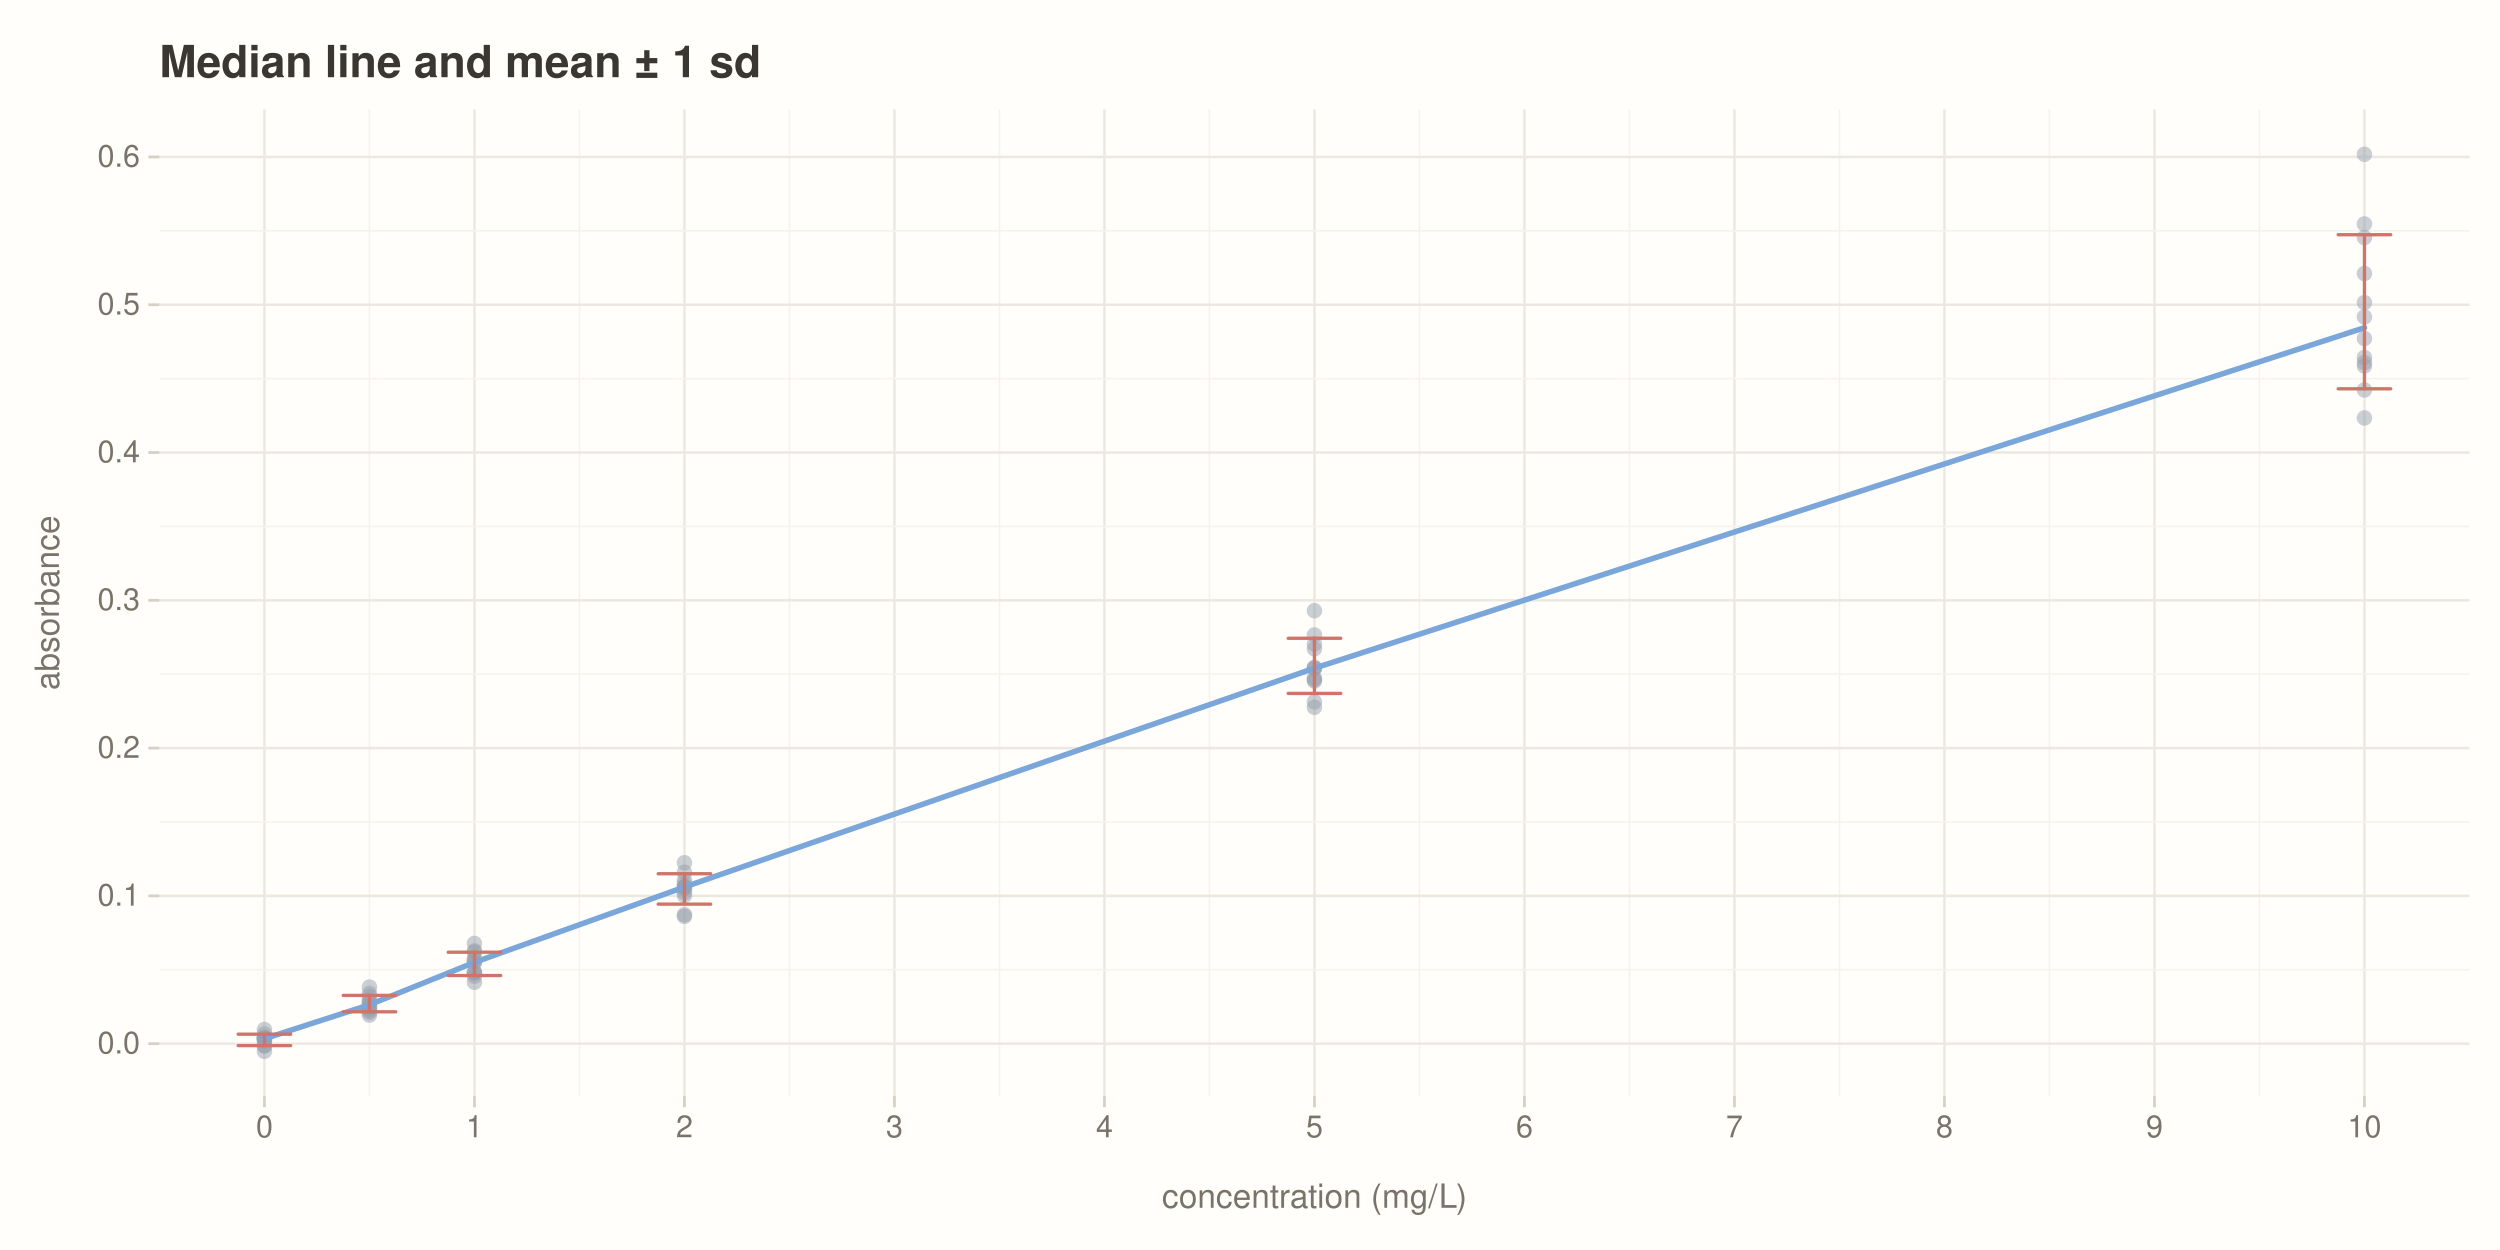
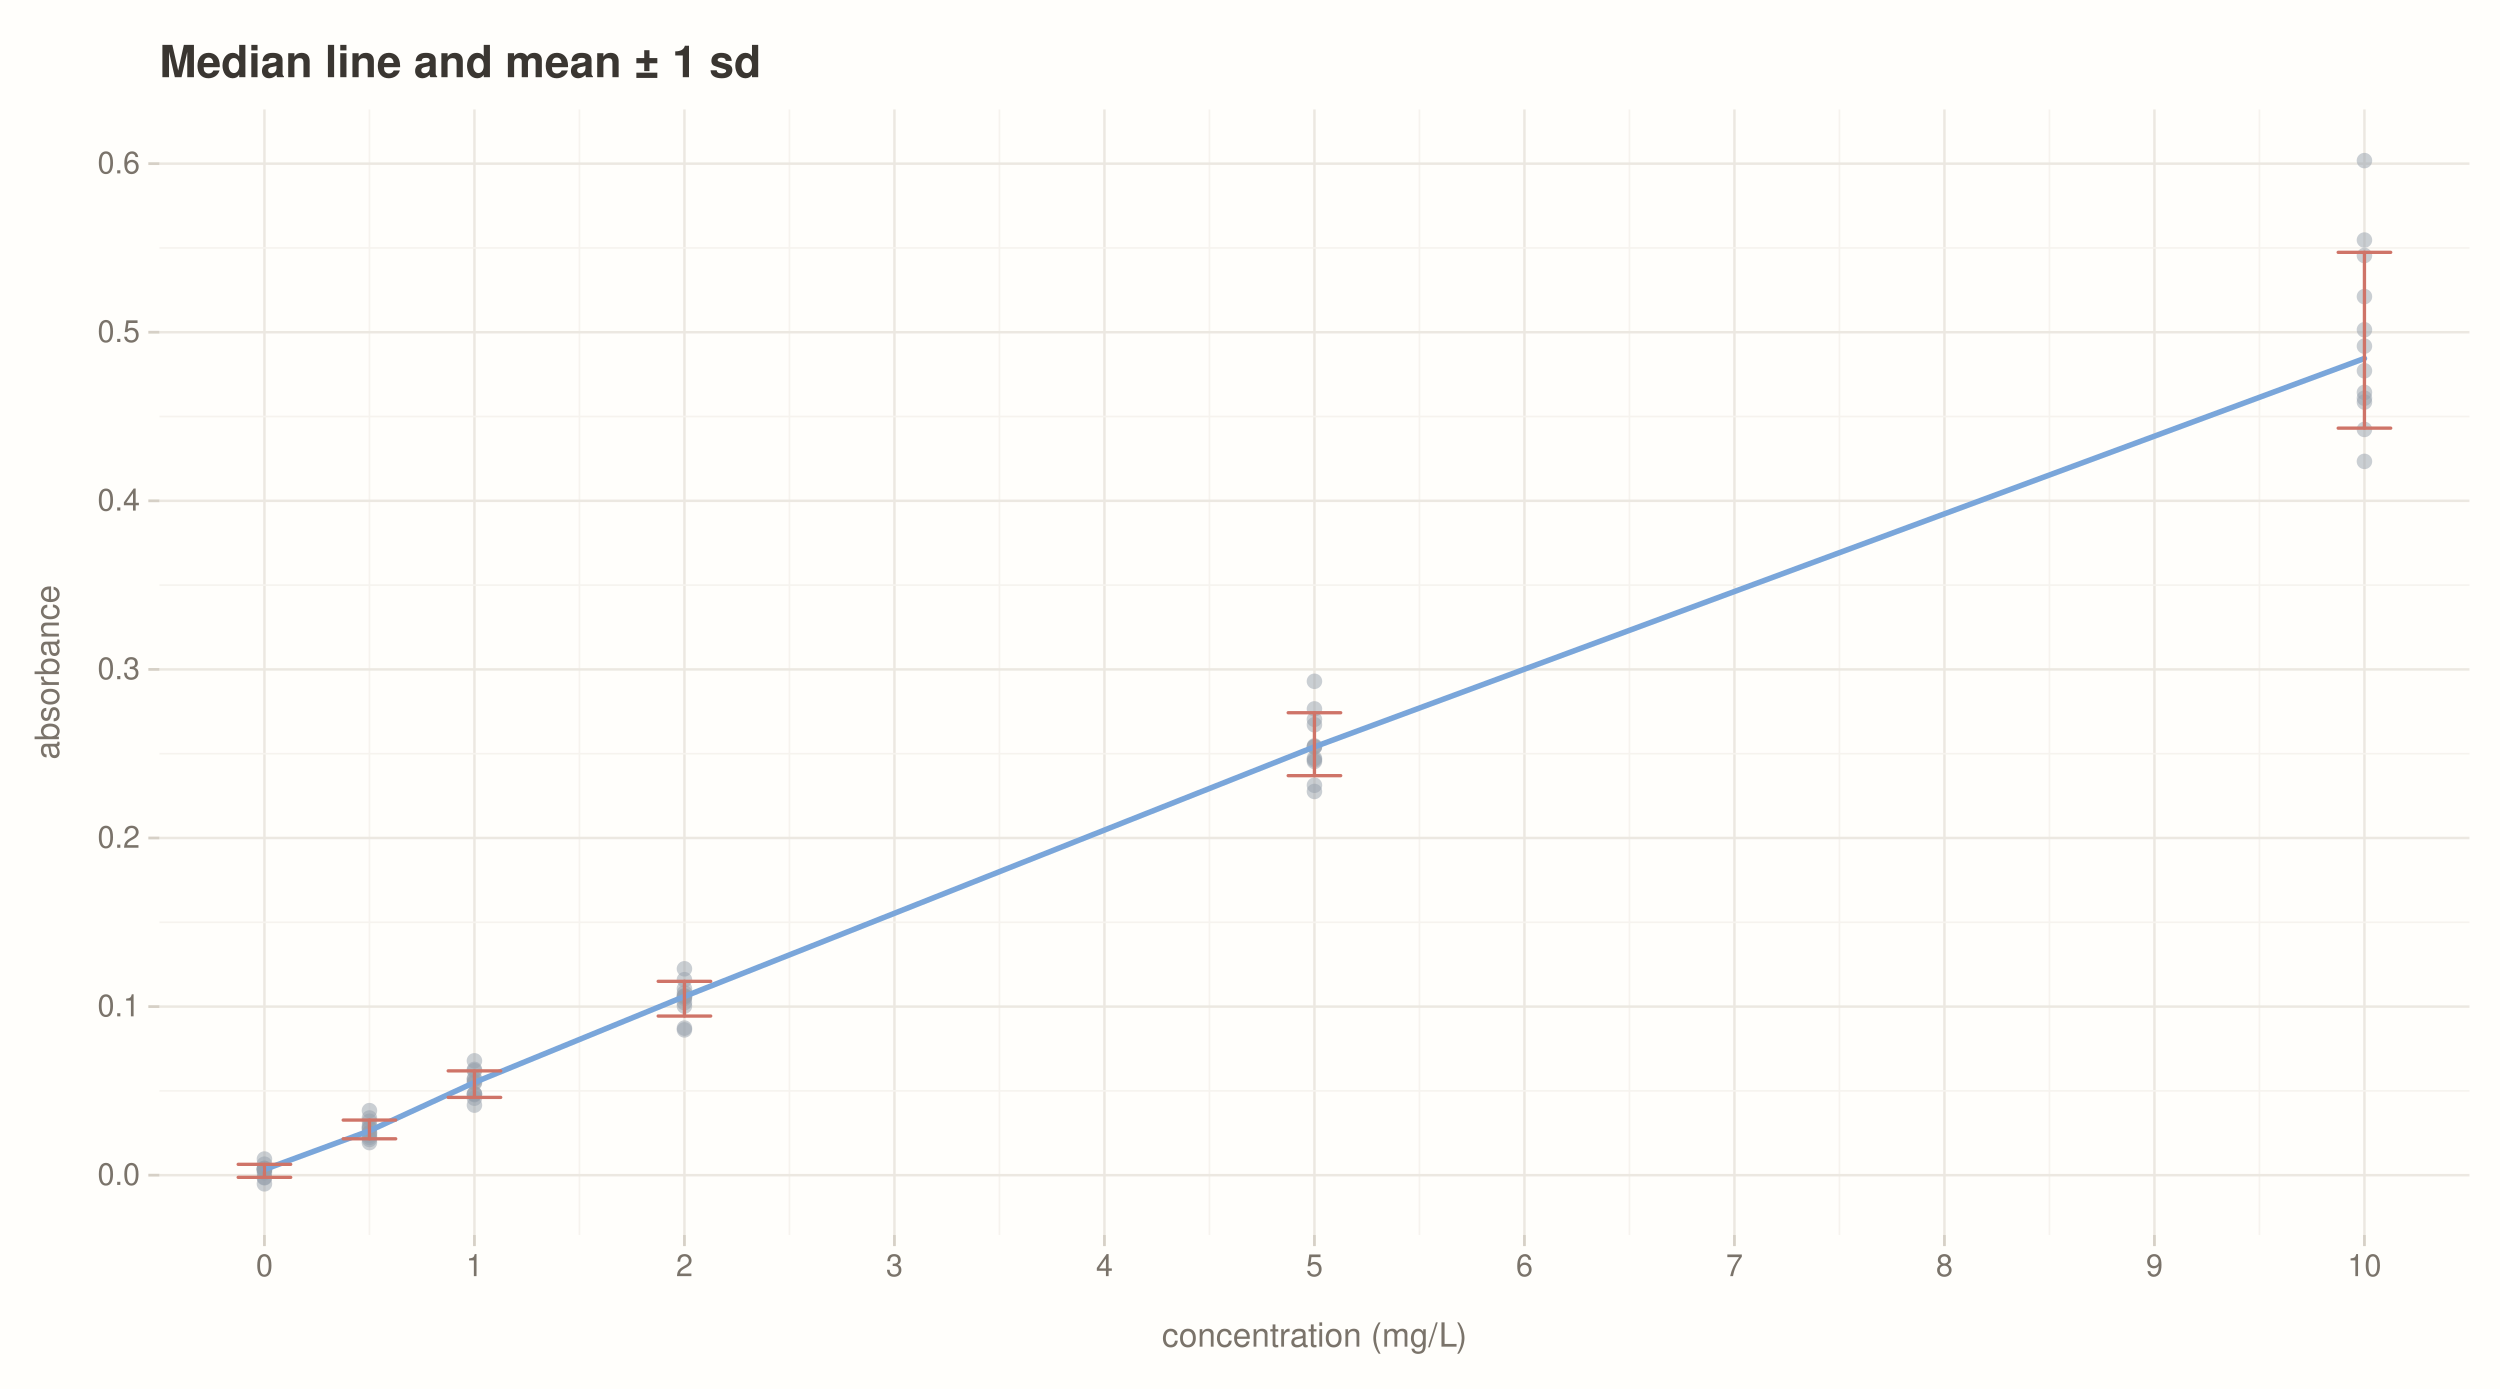
- <svg xmlns="http://www.w3.org/2000/svg" width="900" height="450" viewBox="0 0 900 450" font-family="Helvetica, Arial, 'Liberation Sans', sans-serif" font-size="12" style="color:#3A3631">
-   <rect width="900" height="450" fill="#FFFEFB" />
+ <svg xmlns="http://www.w3.org/2000/svg" width="900" height="500" viewBox="0 0 900 500" font-family="Helvetica, Arial, 'Liberation Sans', sans-serif" font-size="12" style="color:#3A3631">
+   <rect width="900" height="500" fill="#FFFEFB" />
  <text x="57.4" y="27.8" font-size="16" font-weight="bold" fill="#3A3631" text-anchor="start">Median line and mean ± 1 sd</text>
-   <text x="473.2" y="434.8" text-anchor="middle" font-size="12" fill="#7A736A">concentration (mg/L)</text>
-   <text transform="translate(21.2,217) rotate(-90)" text-anchor="middle" font-size="12" fill="#7A736A">absorbance</text>
+   <text x="473.2" y="484.8" text-anchor="middle" font-size="12" fill="#7A736A">concentration (mg/L)</text>
+   <text transform="translate(21.2,242) rotate(-90)" text-anchor="middle" font-size="12" fill="#7A736A">absorbance</text>
  <g class="pt-panels">
    <g class="pt-panel" data-panel="0" transform="translate(31.4,39.4)" fill="currentColor" text-anchor="middle">
      <g aria-label="x-grid" aria-hidden="true" stroke="#F6F3EE" stroke-width="0.6">
-         <line x1="101.6" x2="101.6" y1="0" y2="355.2" />
-         <line x1="177.2" x2="177.2" y1="0" y2="355.2" />
-         <line x1="252.8" x2="252.8" y1="0" y2="355.2" />
-         <line x1="328.4" x2="328.4" y1="0" y2="355.2" />
-         <line x1="404" x2="404" y1="0" y2="355.2" />
-         <line x1="479.6" x2="479.6" y1="0" y2="355.2" />
-         <line x1="555.2" x2="555.2" y1="0" y2="355.2" />
-         <line x1="630.8" x2="630.8" y1="0" y2="355.2" />
-         <line x1="706.4" x2="706.4" y1="0" y2="355.2" />
-         <line x1="782" x2="782" y1="0" y2="355.2" />
+         <line x1="101.6" x2="101.6" y1="0" y2="405.2" />
+         <line x1="177.2" x2="177.2" y1="0" y2="405.2" />
+         <line x1="252.8" x2="252.8" y1="0" y2="405.2" />
+         <line x1="328.4" x2="328.4" y1="0" y2="405.2" />
+         <line x1="404" x2="404" y1="0" y2="405.2" />
+         <line x1="479.6" x2="479.6" y1="0" y2="405.2" />
+         <line x1="555.2" x2="555.2" y1="0" y2="405.2" />
+         <line x1="630.8" x2="630.8" y1="0" y2="405.2" />
+         <line x1="706.4" x2="706.4" y1="0" y2="405.2" />
+         <line x1="782" x2="782" y1="0" y2="405.2" />
      </g>
      <g aria-label="x-grid" aria-hidden="true" stroke="#ECE8E1" stroke-width="0.9">
-         <line x1="63.8" x2="63.8" y1="0" y2="355.2" />
-         <line x1="139.4" x2="139.4" y1="0" y2="355.2" />
-         <line x1="215" x2="215" y1="0" y2="355.2" />
-         <line x1="290.6" x2="290.6" y1="0" y2="355.2" />
-         <line x1="366.2" x2="366.2" y1="0" y2="355.2" />
-         <line x1="441.8" x2="441.8" y1="0" y2="355.2" />
-         <line x1="517.4" x2="517.4" y1="0" y2="355.2" />
-         <line x1="593" x2="593" y1="0" y2="355.2" />
-         <line x1="668.6" x2="668.6" y1="0" y2="355.2" />
-         <line x1="744.2" x2="744.2" y1="0" y2="355.2" />
-         <line x1="819.8" x2="819.8" y1="0" y2="355.2" />
+         <line x1="63.8" x2="63.8" y1="0" y2="405.2" />
+         <line x1="139.4" x2="139.4" y1="0" y2="405.2" />
+         <line x1="215" x2="215" y1="0" y2="405.2" />
+         <line x1="290.6" x2="290.6" y1="0" y2="405.2" />
+         <line x1="366.2" x2="366.2" y1="0" y2="405.2" />
+         <line x1="441.8" x2="441.8" y1="0" y2="405.2" />
+         <line x1="517.4" x2="517.4" y1="0" y2="405.2" />
+         <line x1="593" x2="593" y1="0" y2="405.2" />
+         <line x1="668.6" x2="668.6" y1="0" y2="405.2" />
+         <line x1="744.2" x2="744.2" y1="0" y2="405.2" />
+         <line x1="819.8" x2="819.8" y1="0" y2="405.2" />
      </g>
      <g aria-label="y-grid" aria-hidden="true" stroke="#F6F3EE" stroke-width="0.6">
-         <line x1="26" x2="857.6" y1="309.718" y2="309.718" />
-         <line x1="26" x2="857.6" y1="256.516" y2="256.516" />
-         <line x1="26" x2="857.6" y1="203.313" y2="203.313" />
-         <line x1="26" x2="857.6" y1="150.11" y2="150.11" />
-         <line x1="26" x2="857.6" y1="96.907" y2="96.907" />
-         <line x1="26" x2="857.6" y1="43.704" y2="43.704" />
+         <line x1="26" x2="857.6" y1="353.316" y2="353.316" />
+         <line x1="26" x2="857.6" y1="292.624" y2="292.624" />
+         <line x1="26" x2="857.6" y1="231.932" y2="231.932" />
+         <line x1="26" x2="857.6" y1="171.24" y2="171.24" />
+         <line x1="26" x2="857.6" y1="110.549" y2="110.549" />
+         <line x1="26" x2="857.6" y1="49.857" y2="49.857" />
      </g>
      <g aria-label="y-grid" aria-hidden="true" stroke="#ECE8E1" stroke-width="0.9">
-         <line x1="26" x2="857.6" y1="336.32" y2="336.32" />
-         <line x1="26" x2="857.6" y1="283.117" y2="283.117" />
-         <line x1="26" x2="857.6" y1="229.914" y2="229.914" />
-         <line x1="26" x2="857.6" y1="176.711" y2="176.711" />
-         <line x1="26" x2="857.6" y1="123.509" y2="123.509" />
-         <line x1="26" x2="857.6" y1="70.306" y2="70.306" />
-         <line x1="26" x2="857.6" y1="17.103" y2="17.103" />
+         <line x1="26" x2="857.6" y1="383.662" y2="383.662" />
+         <line x1="26" x2="857.6" y1="322.97" y2="322.97" />
+         <line x1="26" x2="857.6" y1="262.278" y2="262.278" />
+         <line x1="26" x2="857.6" y1="201.586" y2="201.586" />
+         <line x1="26" x2="857.6" y1="140.894" y2="140.894" />
+         <line x1="26" x2="857.6" y1="80.203" y2="80.203" />
+         <line x1="26" x2="857.6" y1="19.511" y2="19.511" />
      </g>
      <clipPath id="plot-clip-66">
-         <rect x="26" y="0" width="831.6" height="355.2" />
+         <rect x="26" y="0" width="831.6" height="405.2" />
      </clipPath>
      <g aria-label="dot" clip-path="url(#plot-clip-66)">
        <g fill="#97A1AD" fill-opacity="0.5">
-           <circle cx="63.8" cy="339.055" r="2.795" />
-           <circle cx="101.6" cy="322.941" r="2.795" />
-           <circle cx="139.4" cy="307.211" r="2.795" />
-           <circle cx="215" cy="282.968" r="2.795" />
-           <circle cx="441.8" cy="205.766" r="2.795" />
-           <circle cx="819.8" cy="111.065" r="2.795" />
-           <circle cx="63.8" cy="337.14" r="2.795" />
-           <circle cx="101.6" cy="321.437" r="2.795" />
-           <circle cx="139.4" cy="312.016" r="2.795" />
-           <circle cx="215" cy="279.765" r="2.795" />
-           <circle cx="441.8" cy="213.272" r="2.795" />
-           <circle cx="819.8" cy="92.348" r="2.795" />
-           <circle cx="63.8" cy="334.152" r="2.795" />
-           <circle cx="101.6" cy="323.799" r="2.795" />
-           <circle cx="139.4" cy="310.681" r="2.795" />
-           <circle cx="215" cy="289.905" r="2.795" />
-           <circle cx="441.8" cy="215.23" r="2.795" />
-           <circle cx="819.8" cy="100.983" r="2.795" />
-           <circle cx="63.8" cy="334.538" r="2.795" />
-           <circle cx="101.6" cy="326.038" r="2.795" />
-           <circle cx="139.4" cy="314.218" r="2.795" />
-           <circle cx="215" cy="281.877" r="2.795" />
-           <circle cx="441.8" cy="205.265" r="2.795" />
-           <circle cx="819.8" cy="91.124" r="2.795" />
-           <circle cx="63.8" cy="335.561" r="2.795" />
-           <circle cx="101.6" cy="325.054" r="2.795" />
-           <circle cx="139.4" cy="302.938" r="2.795" />
-           <circle cx="215" cy="290.472" r="2.795" />
-           <circle cx="441.8" cy="194.183" r="2.795" />
-           <circle cx="819.8" cy="89.305" r="2.795" />
-           <circle cx="63.8" cy="334.178" r="2.795" />
-           <circle cx="101.6" cy="322.958" r="2.795" />
-           <circle cx="139.4" cy="310.66" r="2.795" />
-           <circle cx="215" cy="279.829" r="2.795" />
-           <circle cx="441.8" cy="200.85" r="2.795" />
-           <circle cx="819.8" cy="82.468" r="2.795" />
-           <circle cx="63.8" cy="337.005" r="2.795" />
-           <circle cx="101.6" cy="315.945" r="2.795" />
-           <circle cx="139.4" cy="303.363" r="2.795" />
-           <circle cx="215" cy="280.015" r="2.795" />
-           <circle cx="441.8" cy="201.147" r="2.795" />
-           <circle cx="819.8" cy="59.059" r="2.795" />
-           <circle cx="63.8" cy="334.893" r="2.795" />
-           <circle cx="101.6" cy="318.272" r="2.795" />
-           <circle cx="139.4" cy="310.921" r="2.795" />
-           <circle cx="215" cy="280.521" r="2.795" />
-           <circle cx="441.8" cy="204.765" r="2.795" />
-           <circle cx="819.8" cy="46.104" r="2.795" />
-           <circle cx="63.8" cy="331.23" r="2.795" />
-           <circle cx="101.6" cy="321.695" r="2.795" />
-           <circle cx="139.4" cy="306.115" r="2.795" />
-           <circle cx="215" cy="274.626" r="2.795" />
-           <circle cx="441.8" cy="201.153" r="2.795" />
-           <circle cx="819.8" cy="74.695" r="2.795" />
-           <circle cx="63.8" cy="332.851" r="2.795" />
-           <circle cx="101.6" cy="319.305" r="2.795" />
-           <circle cx="139.4" cy="306.901" r="2.795" />
-           <circle cx="215" cy="271.194" r="2.795" />
-           <circle cx="441.8" cy="189.177" r="2.795" />
-           <circle cx="819.8" cy="69.534" r="2.795" />
-           <circle cx="63.8" cy="334.326" r="2.795" />
-           <circle cx="101.6" cy="320.807" r="2.795" />
-           <circle cx="139.4" cy="300.233" r="2.795" />
-           <circle cx="215" cy="277.483" r="2.795" />
-           <circle cx="441.8" cy="192.465" r="2.795" />
-           <circle cx="819.8" cy="41.22" r="2.795" />
-           <circle cx="63.8" cy="334.54" r="2.795" />
-           <circle cx="101.6" cy="324.393" r="2.795" />
-           <circle cx="139.4" cy="305.853" r="2.795" />
-           <circle cx="215" cy="278.802" r="2.795" />
-           <circle cx="441.8" cy="180.462" r="2.795" />
-           <circle cx="819.8" cy="16.145" r="2.795" />
+           <circle cx="63.8" cy="386.782" r="2.795" />
+           <circle cx="101.6" cy="368.4" r="2.795" />
+           <circle cx="139.4" cy="350.456" r="2.795" />
+           <circle cx="215" cy="322.8" r="2.795" />
+           <circle cx="441.8" cy="234.73" r="2.795" />
+           <circle cx="819.8" cy="126.699" r="2.795" />
+           <circle cx="63.8" cy="384.597" r="2.795" />
+           <circle cx="101.6" cy="366.685" r="2.795" />
+           <circle cx="139.4" cy="355.937" r="2.795" />
+           <circle cx="215" cy="319.147" r="2.795" />
+           <circle cx="441.8" cy="243.294" r="2.795" />
+           <circle cx="819.8" cy="105.347" r="2.795" />
+           <circle cx="63.8" cy="381.189" r="2.795" />
+           <circle cx="101.6" cy="369.378" r="2.795" />
+           <circle cx="139.4" cy="354.415" r="2.795" />
+           <circle cx="215" cy="330.713" r="2.795" />
+           <circle cx="441.8" cy="245.527" r="2.795" />
+           <circle cx="819.8" cy="115.198" r="2.795" />
+           <circle cx="63.8" cy="381.629" r="2.795" />
+           <circle cx="101.6" cy="371.933" r="2.795" />
+           <circle cx="139.4" cy="358.449" r="2.795" />
+           <circle cx="215" cy="321.556" r="2.795" />
+           <circle cx="441.8" cy="234.16" r="2.795" />
+           <circle cx="819.8" cy="103.951" r="2.795" />
+           <circle cx="63.8" cy="382.796" r="2.795" />
+           <circle cx="101.6" cy="370.81" r="2.795" />
+           <circle cx="139.4" cy="345.582" r="2.795" />
+           <circle cx="215" cy="331.361" r="2.795" />
+           <circle cx="441.8" cy="221.518" r="2.795" />
+           <circle cx="819.8" cy="101.876" r="2.795" />
+           <circle cx="63.8" cy="381.219" r="2.795" />
+           <circle cx="101.6" cy="368.419" r="2.795" />
+           <circle cx="139.4" cy="354.39" r="2.795" />
+           <circle cx="215" cy="319.219" r="2.795" />
+           <circle cx="441.8" cy="229.122" r="2.795" />
+           <circle cx="819.8" cy="94.077" r="2.795" />
+           <circle cx="63.8" cy="384.444" r="2.795" />
+           <circle cx="101.6" cy="360.419" r="2.795" />
+           <circle cx="139.4" cy="346.066" r="2.795" />
+           <circle cx="215" cy="319.432" r="2.795" />
+           <circle cx="441.8" cy="229.462" r="2.795" />
+           <circle cx="819.8" cy="67.372" r="2.795" />
+           <circle cx="63.8" cy="382.035" r="2.795" />
+           <circle cx="101.6" cy="363.074" r="2.795" />
+           <circle cx="139.4" cy="354.688" r="2.795" />
+           <circle cx="215" cy="320.008" r="2.795" />
+           <circle cx="441.8" cy="233.589" r="2.795" />
+           <circle cx="819.8" cy="52.594" r="2.795" />
+           <circle cx="63.8" cy="377.855" r="2.795" />
+           <circle cx="101.6" cy="366.979" r="2.795" />
+           <circle cx="139.4" cy="349.206" r="2.795" />
+           <circle cx="215" cy="313.284" r="2.795" />
+           <circle cx="441.8" cy="229.468" r="2.795" />
+           <circle cx="819.8" cy="85.21" r="2.795" />
+           <circle cx="63.8" cy="379.705" r="2.795" />
+           <circle cx="101.6" cy="364.252" r="2.795" />
+           <circle cx="139.4" cy="350.102" r="2.795" />
+           <circle cx="215" cy="309.369" r="2.795" />
+           <circle cx="441.8" cy="215.807" r="2.795" />
+           <circle cx="819.8" cy="79.323" r="2.795" />
+           <circle cx="63.8" cy="381.388" r="2.795" />
+           <circle cx="101.6" cy="365.966" r="2.795" />
+           <circle cx="139.4" cy="342.496" r="2.795" />
+           <circle cx="215" cy="316.543" r="2.795" />
+           <circle cx="441.8" cy="219.557" r="2.795" />
+           <circle cx="819.8" cy="47.022" r="2.795" />
+           <circle cx="63.8" cy="381.632" r="2.795" />
+           <circle cx="101.6" cy="370.057" r="2.795" />
+           <circle cx="139.4" cy="348.906" r="2.795" />
+           <circle cx="215" cy="318.048" r="2.795" />
+           <circle cx="441.8" cy="205.865" r="2.795" />
+           <circle cx="819.8" cy="18.418" r="2.795" />
        </g>
      </g>
      <g aria-label="line" clip-path="url(#plot-clip-66)">
        <g fill="none" stroke="#7AA6DA" stroke-width="2" stroke-linejoin="round" stroke-linecap="round">
-           <path d="M63.8,334.539L101.6,322.318L139.4,307.056L215,279.922L441.8,201.15L819.8,78.582" />
+           <path d="M63.8,381.631L101.6,367.69L139.4,350.279L215,319.326L441.8,229.465L819.8,89.643" />
        </g>
      </g>
      <g aria-label="rule" clip-path="url(#plot-clip-66)">
        <g stroke="#CF7468" stroke-width="1.2" stroke-linejoin="round" stroke-linecap="round">
-           <line x1="63.8" x2="63.8" y1="337.011" y2="332.901" />
-           <line x1="101.6" x2="101.6" y1="324.84" y2="318.934" />
-           <line x1="139.4" x2="139.4" y1="311.782" y2="303.403" />
-           <line x1="215" x2="215" y1="286.099" y2="275.144" />
-           <line x1="441.8" x2="441.8" y1="210.236" y2="190.387" />
-           <line x1="819.8" x2="819.8" y1="100.578" y2="45.097" />
+           <line x1="63.8" x2="63.8" y1="384.45" y2="379.762" />
+           <line x1="101.6" x2="101.6" y1="370.566" y2="363.829" />
+           <line x1="139.4" x2="139.4" y1="355.67" y2="346.112" />
+           <line x1="215" x2="215" y1="326.372" y2="313.875" />
+           <line x1="441.8" x2="441.8" y1="239.83" y2="217.187" />
+           <line x1="819.8" x2="819.8" y1="114.736" y2="51.445" />
        </g>
      </g>
      <g aria-label="link" clip-path="url(#plot-clip-66)">
        <g fill="none" stroke="#CF7468" stroke-width="1.2" stroke-linejoin="round" stroke-linecap="round">
-           <path d="M54.35,337.011L73.25,337.011" />
-           <path d="M92.15,324.84L111.05,324.84" />
-           <path d="M129.95,311.782L148.85,311.782" />
-           <path d="M205.55,286.099L224.45,286.099" />
-           <path d="M432.35,210.236L451.25,210.236" />
-           <path d="M810.35,100.578L829.25,100.578" />
+           <path d="M54.35,384.45L73.25,384.45" />
+           <path d="M92.15,370.566L111.05,370.566" />
+           <path d="M129.95,355.67L148.85,355.67" />
+           <path d="M205.55,326.372L224.45,326.372" />
+           <path d="M432.35,239.83L451.25,239.83" />
+           <path d="M810.35,114.736L829.25,114.736" />
        </g>
      </g>
      <g aria-label="link" clip-path="url(#plot-clip-66)">
        <g fill="none" stroke="#CF7468" stroke-width="1.2" stroke-linejoin="round" stroke-linecap="round">
-           <path d="M54.35,332.901L73.25,332.901" />
-           <path d="M92.15,318.934L111.05,318.934" />
-           <path d="M129.95,303.403L148.85,303.403" />
-           <path d="M205.55,275.144L224.45,275.144" />
-           <path d="M432.35,190.387L451.25,190.387" />
-           <path d="M810.35,45.097L829.25,45.097" />
+           <path d="M54.35,379.762L73.25,379.762" />
+           <path d="M92.15,363.829L111.05,363.829" />
+           <path d="M129.95,346.112L148.85,346.112" />
+           <path d="M205.55,313.875L224.45,313.875" />
+           <path d="M432.35,217.187L451.25,217.187" />
+           <path d="M810.35,51.445L829.25,51.445" />
        </g>
      </g>
      <g aria-label="x-axis tick" aria-hidden="true" fill="none" stroke="#D6D0C6">
-         <path transform="translate(63.8,355.2)" d="M0,0L0,4" />
-         <path transform="translate(139.4,355.2)" d="M0,0L0,4" />
-         <path transform="translate(215,355.2)" d="M0,0L0,4" />
-         <path transform="translate(290.6,355.2)" d="M0,0L0,4" />
-         <path transform="translate(366.2,355.2)" d="M0,0L0,4" />
-         <path transform="translate(441.8,355.2)" d="M0,0L0,4" />
-         <path transform="translate(517.4,355.2)" d="M0,0L0,4" />
-         <path transform="translate(593,355.2)" d="M0,0L0,4" />
-         <path transform="translate(668.6,355.2)" d="M0,0L0,4" />
-         <path transform="translate(744.2,355.2)" d="M0,0L0,4" />
-         <path transform="translate(819.8,355.2)" d="M0,0L0,4" />
+         <path transform="translate(63.8,405.2)" d="M0,0L0,4" />
+         <path transform="translate(139.4,405.2)" d="M0,0L0,4" />
+         <path transform="translate(215,405.2)" d="M0,0L0,4" />
+         <path transform="translate(290.6,405.2)" d="M0,0L0,4" />
+         <path transform="translate(366.2,405.2)" d="M0,0L0,4" />
+         <path transform="translate(441.8,405.2)" d="M0,0L0,4" />
+         <path transform="translate(517.4,405.2)" d="M0,0L0,4" />
+         <path transform="translate(593,405.2)" d="M0,0L0,4" />
+         <path transform="translate(668.6,405.2)" d="M0,0L0,4" />
+         <path transform="translate(744.2,405.2)" d="M0,0L0,4" />
+         <path transform="translate(819.8,405.2)" d="M0,0L0,4" />
      </g>
      <g aria-label="x-axis tick label" fill="#7A736A" font-size="11" font-variant="tabular-nums" transform="translate(0,7)">
-         <text y="0.71em" transform="translate(63.8,355.2)">0</text>
-         <text y="0.71em" transform="translate(139.4,355.2)">1</text>
-         <text y="0.71em" transform="translate(215,355.2)">2</text>
-         <text y="0.71em" transform="translate(290.6,355.2)">3</text>
-         <text y="0.71em" transform="translate(366.2,355.2)">4</text>
-         <text y="0.71em" transform="translate(441.8,355.2)">5</text>
-         <text y="0.71em" transform="translate(517.4,355.2)">6</text>
-         <text y="0.71em" transform="translate(593,355.2)">7</text>
-         <text y="0.71em" transform="translate(668.6,355.2)">8</text>
-         <text y="0.71em" transform="translate(744.2,355.2)">9</text>
-         <text y="0.71em" transform="translate(819.8,355.2)">10</text>
+         <text y="0.71em" transform="translate(63.8,405.2)">0</text>
+         <text y="0.71em" transform="translate(139.4,405.2)">1</text>
+         <text y="0.71em" transform="translate(215,405.2)">2</text>
+         <text y="0.71em" transform="translate(290.6,405.2)">3</text>
+         <text y="0.71em" transform="translate(366.2,405.2)">4</text>
+         <text y="0.71em" transform="translate(441.8,405.2)">5</text>
+         <text y="0.71em" transform="translate(517.4,405.2)">6</text>
+         <text y="0.71em" transform="translate(593,405.2)">7</text>
+         <text y="0.71em" transform="translate(668.6,405.2)">8</text>
+         <text y="0.71em" transform="translate(744.2,405.2)">9</text>
+         <text y="0.71em" transform="translate(819.8,405.2)">10</text>
      </g>
      <g aria-label="y-axis tick" aria-hidden="true" fill="none" stroke="#D6D0C6">
-         <path transform="translate(26,336.3198)" d="M0,0L-4,0" />
-         <path transform="translate(26,283.117)" d="M0,0L-4,0" />
-         <path transform="translate(26,229.9142)" d="M0,0L-4,0" />
-         <path transform="translate(26,176.7115)" d="M0,0L-4,0" />
-         <path transform="translate(26,123.5087)" d="M0,0L-4,0" />
-         <path transform="translate(26,70.30589)" d="M0,0L-4,0" />
-         <path transform="translate(26,17.1031)" d="M0,0L-4,0" />
+         <path transform="translate(26,383.6621)" d="M0,0L-4,0" />
+         <path transform="translate(26,322.9702)" d="M0,0L-4,0" />
+         <path transform="translate(26,262.2783)" d="M0,0L-4,0" />
+         <path transform="translate(26,201.5864)" d="M0,0L-4,0" />
+         <path transform="translate(26,140.8945)" d="M0,0L-4,0" />
+         <path transform="translate(26,80.20255)" d="M0,0L-4,0" />
+         <path transform="translate(26,19.51064)" d="M0,0L-4,0" />
      </g>
      <g aria-label="y-axis tick label" fill="#7A736A" text-anchor="end" font-size="11" font-variant="tabular-nums" transform="translate(-7,0)">
-         <text y="0.32em" transform="translate(26,336.3198)">0.0</text>
-         <text y="0.32em" transform="translate(26,283.117)">0.1</text>
-         <text y="0.32em" transform="translate(26,229.9142)">0.2</text>
-         <text y="0.32em" transform="translate(26,176.7115)">0.3</text>
-         <text y="0.32em" transform="translate(26,123.5087)">0.4</text>
-         <text y="0.32em" transform="translate(26,70.30589)">0.5</text>
-         <text y="0.32em" transform="translate(26,17.1031)">0.6</text>
+         <text y="0.32em" transform="translate(26,383.6621)">0.0</text>
+         <text y="0.32em" transform="translate(26,322.9702)">0.1</text>
+         <text y="0.32em" transform="translate(26,262.2783)">0.2</text>
+         <text y="0.32em" transform="translate(26,201.5864)">0.3</text>
+         <text y="0.32em" transform="translate(26,140.8945)">0.4</text>
+         <text y="0.32em" transform="translate(26,80.20255)">0.5</text>
+         <text y="0.32em" transform="translate(26,19.51064)">0.6</text>
      </g>
    </g>
  </g>
</svg>
